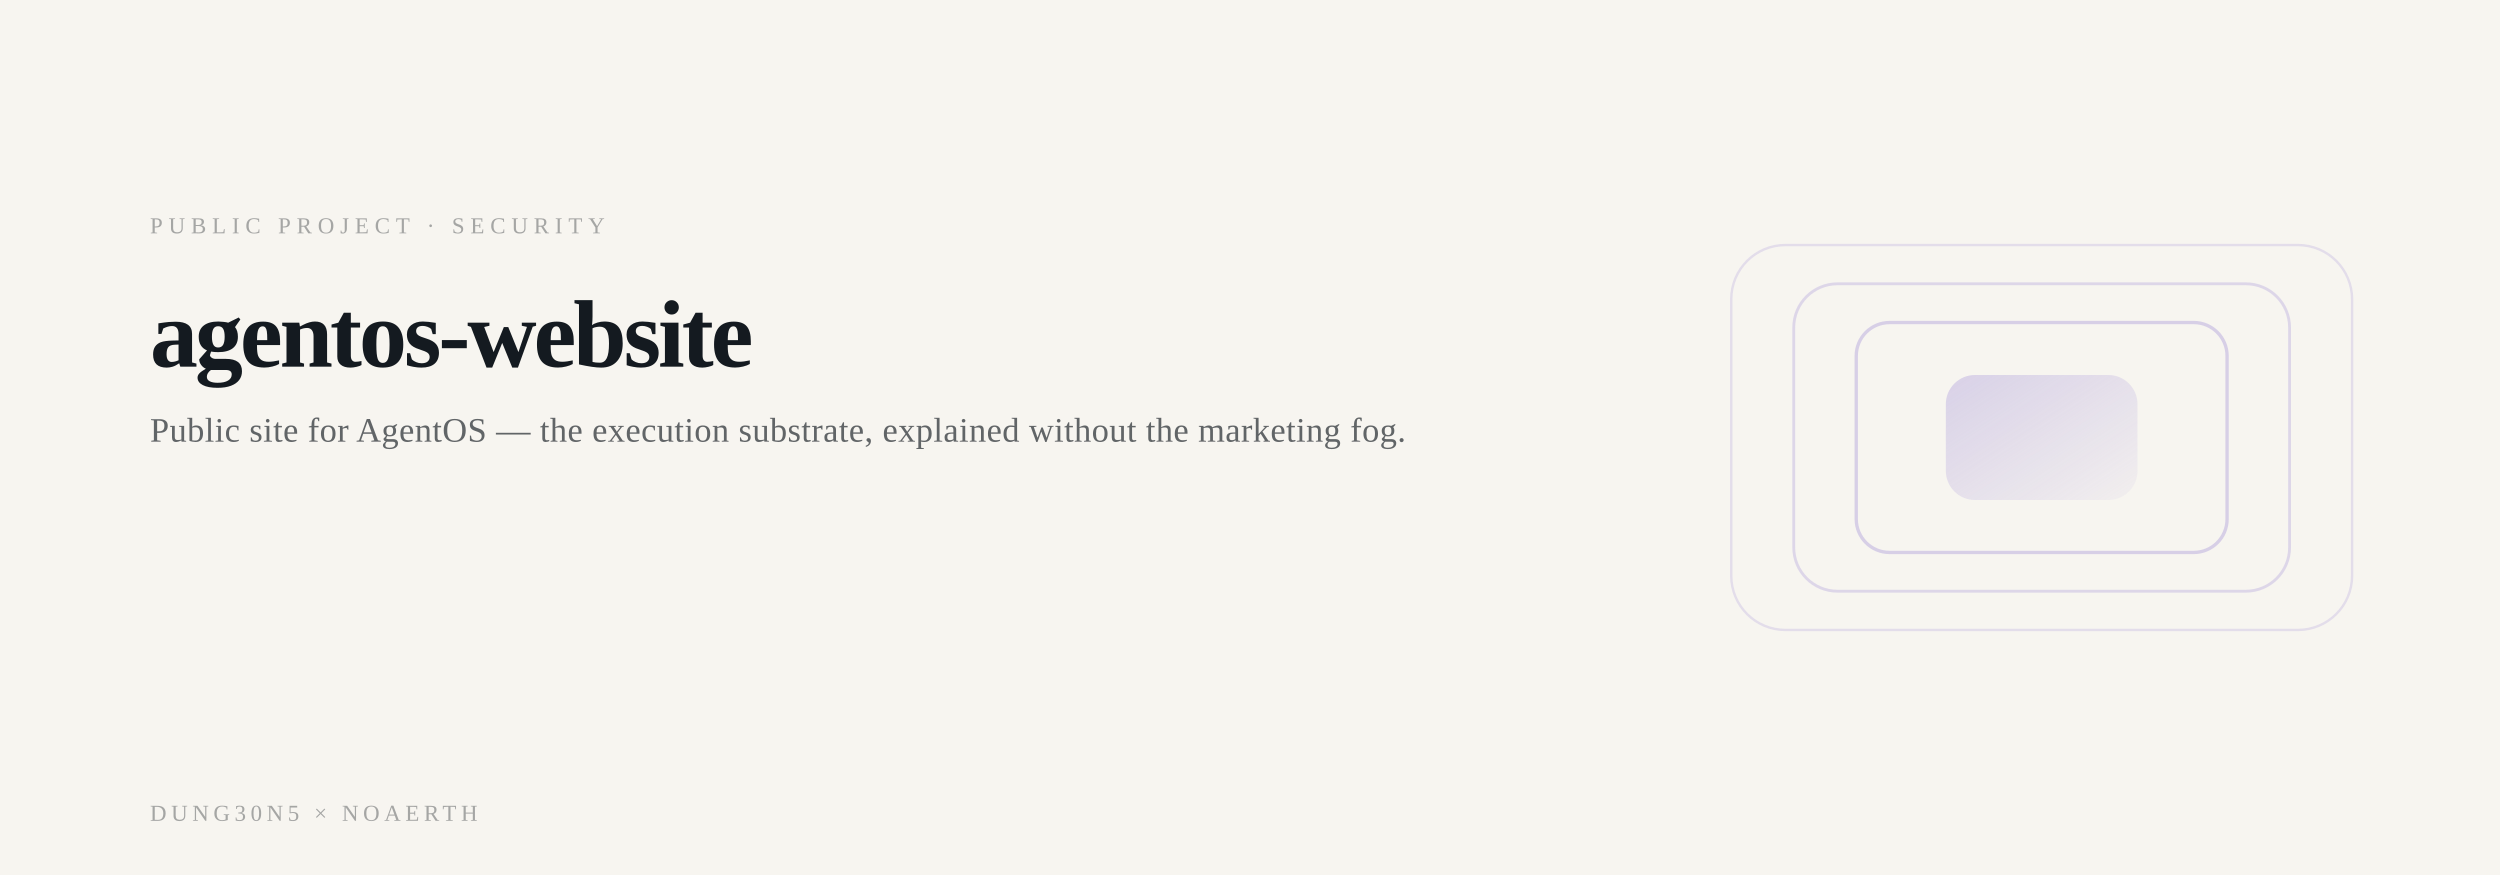
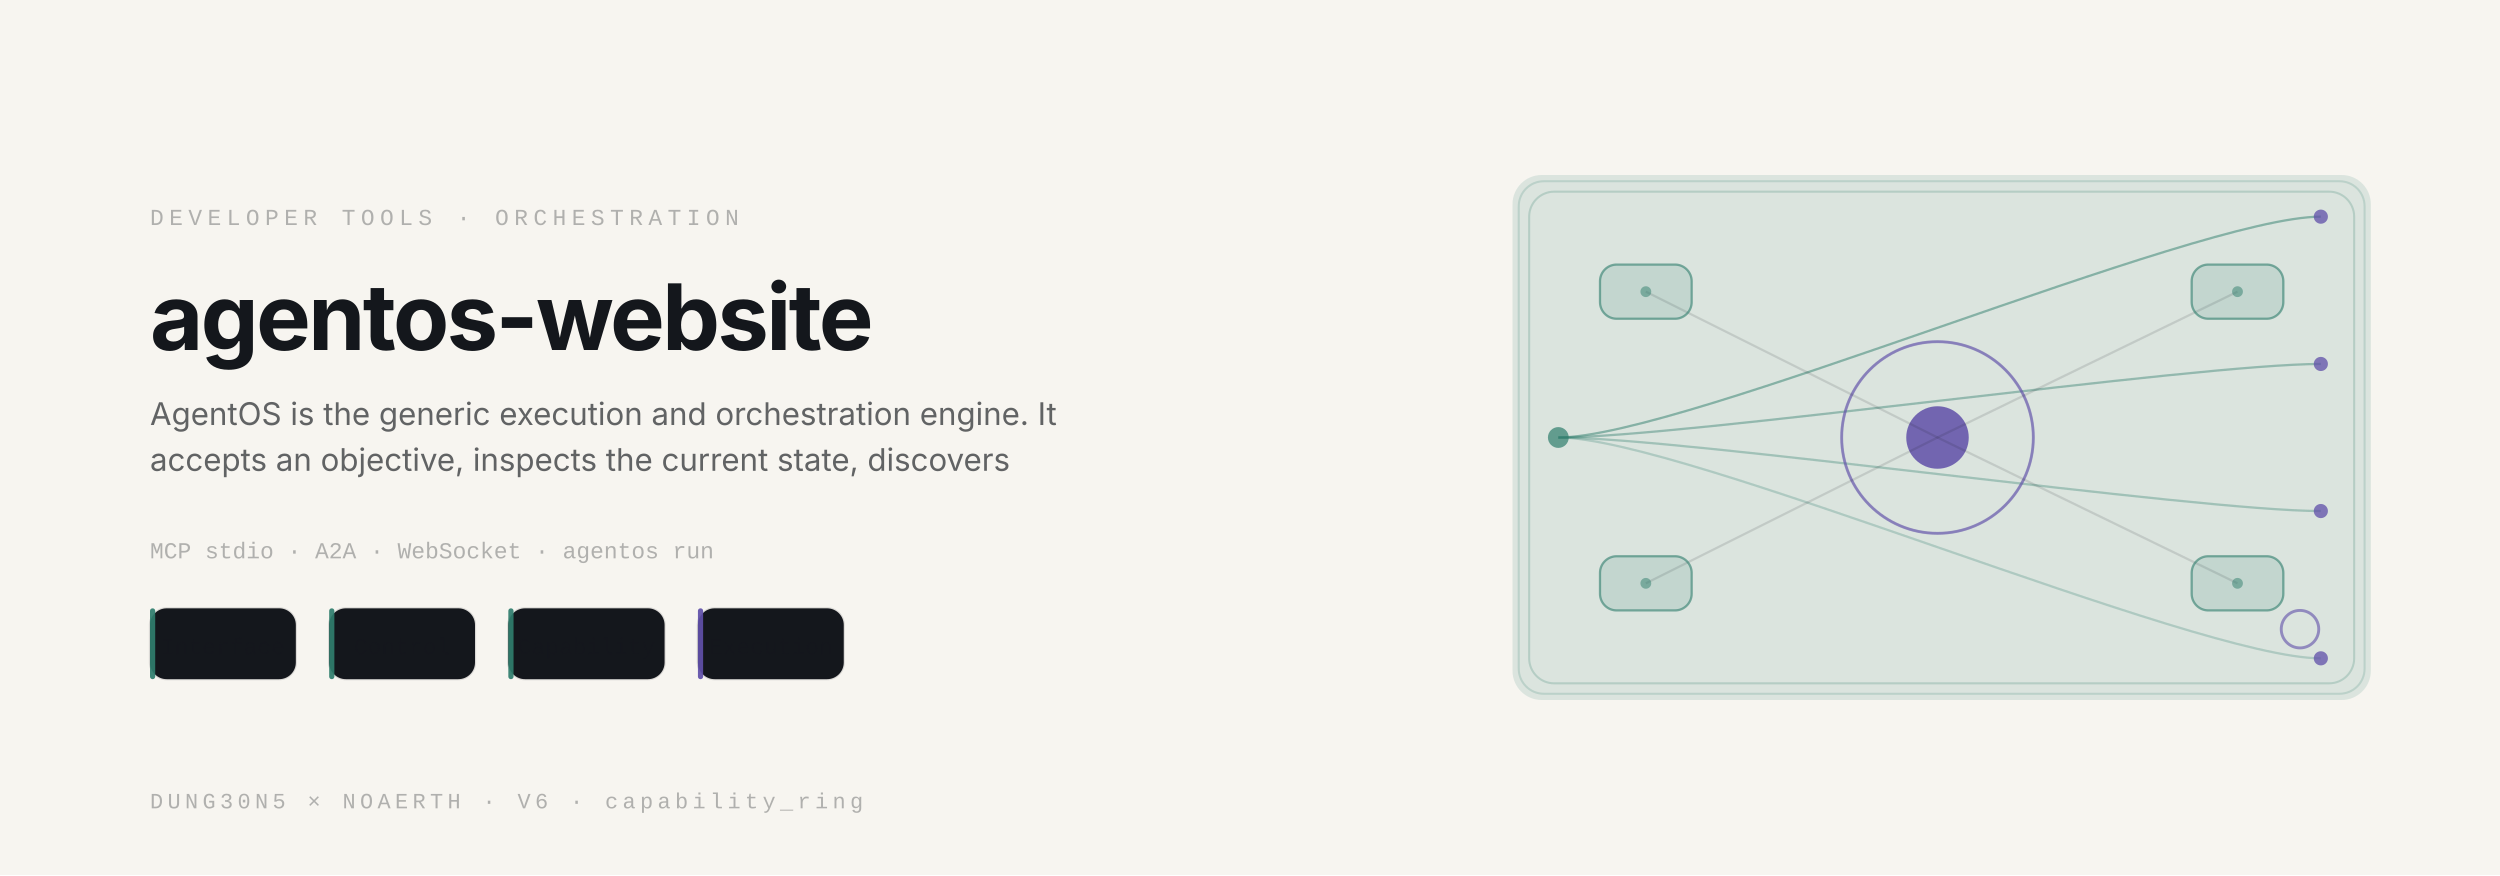
- <svg xmlns="http://www.w3.org/2000/svg" viewBox="0 0 1200 420" width="1200" height="420" role="img" aria-label="agentos-website: lattice with partial connectivity. Motion depicts peers exchange state and converge.">
-   <defs>
-     <linearGradient id="hero-agentos-website-light-a" x1="0" y1="0" x2="1" y2="1">
-       <stop offset="0" stop-color="#9d8bd6" stop-opacity="0.85" />
-       <stop offset="1" stop-color="#9d8bd6" stop-opacity="0.15" />
-     </linearGradient>
-   </defs>
+ <svg xmlns="http://www.w3.org/2000/svg" viewBox="0 0 1200 420" width="1200" height="420" role="img" aria-label="agentos-website: Interface Layer → Control Layer → Capability Layer → Execution Layer">
  <rect width="1200" height="420" fill="#f7f5f0" />
-   <rect x="891" y="154.82" width="178" height="110.36" rx="16" fill="none" stroke="#9d8bd6" stroke-width="1.60" opacity="0.36" />
-   <rect x="861" y="136.22" width="238" height="147.56" rx="21" fill="none" stroke="#9d8bd6" stroke-width="1.38" opacity="0.29" />
-   <rect x="831" y="117.62" width="298" height="184.76" rx="26" fill="none" stroke="#9d8bd6" stroke-width="1.16" opacity="0.23" />
-   <rect x="934" y="180" width="92" height="60" rx="14" fill="url(#hero-agentos-website-light-a)" opacity="0.40" />
-   <text x="72" y="112" fill="#141a205c" font-size="11" letter-spacing="2.8">PUBLIC PROJECT · SECURITY</text>
-   <text x="72" y="176" fill="#141a20" font-size="46" font-weight="660" letter-spacing="-1.4">agentos-website</text>
-   <text x="72" y="212" fill="#141a20a8" font-size="16.5" letter-spacing="0.2">Public site for AgentOS — the execution substrate, explained without the marketing fog.</text>
-   <rect x="72" y="266" width="106" height="40" rx="9" fill="#141a20" fill-opacity="0.05" stroke="#f4efe424" stroke-width="1.1" opacity="0">
-     <animate attributeName="opacity" from="0" to="1" dur="0.5s" begin="0.50s" fill="freeze" />
-   </rect>
-   <rect x="72" y="266" width="2.5" height="40" rx="1.2" fill="#9d8bd6" opacity="0">
-     <animate attributeName="opacity" from="0" to="0.9" dur="0.5s" begin="0.50s" fill="freeze" />
-   </rect>
-   <text x="125" y="291" fill="#141a20" font-size="11.5" text-anchor="middle" font-family="ui-monospace,SFMono-Regular,Menlo,monospace" opacity="0">request<animate attributeName="opacity" from="0" to="1" dur="0.5s" begin="0.65s" fill="freeze" />
-   </text>
-   <rect x="194" y="266" width="106" height="40" rx="9" fill="#141a20" fill-opacity="0.05" stroke="#f4efe424" stroke-width="1.1" opacity="0">
-     <animate attributeName="opacity" from="0" to="1" dur="0.5s" begin="1.00s" fill="freeze" />
-   </rect>
-   <rect x="194" y="266" width="2.5" height="40" rx="1.2" fill="#9d8bd6" opacity="0">
-     <animate attributeName="opacity" from="0" to="0.9" dur="0.5s" begin="1.00s" fill="freeze" />
-   </rect>
-   <text x="247" y="291" fill="#141a20" font-size="11.5" text-anchor="middle" font-family="ui-monospace,SFMono-Regular,Menlo,monospace" opacity="0">peer exchange<animate attributeName="opacity" from="0" to="1" dur="0.5s" begin="1.15s" fill="freeze" />
-   </text>
-   <rect x="316" y="266" width="106" height="40" rx="9" fill="#141a20" fill-opacity="0.05" stroke="#f4efe424" stroke-width="1.1" opacity="0">
-     <animate attributeName="opacity" from="0" to="1" dur="0.5s" begin="1.50s" fill="freeze" />
-   </rect>
-   <rect x="316" y="266" width="2.5" height="40" rx="1.2" fill="#9d8bd6" opacity="0">
-     <animate attributeName="opacity" from="0" to="0.9" dur="0.5s" begin="1.50s" fill="freeze" />
-   </rect>
-   <text x="369" y="291" fill="#141a20" font-size="11.5" text-anchor="middle" font-family="ui-monospace,SFMono-Regular,Menlo,monospace" opacity="0">attest<animate attributeName="opacity" from="0" to="1" dur="0.5s" begin="1.65s" fill="freeze" />
-   </text>
-   <rect x="438" y="266" width="106" height="40" rx="9" fill="#141a20" fill-opacity="0.05" stroke="#f4efe424" stroke-width="1.1" opacity="0">
-     <animate attributeName="opacity" from="0" to="1" dur="0.5s" begin="2.00s" fill="freeze" />
-   </rect>
-   <rect x="438" y="266" width="2.5" height="40" rx="1.2" fill="#e7c27a" opacity="0">
-     <animate attributeName="opacity" from="0" to="0.9" dur="0.5s" begin="2.00s" fill="freeze" />
-   </rect>
-   <text x="491" y="291" fill="#141a20" font-size="11.5" text-anchor="middle" font-family="ui-monospace,SFMono-Regular,Menlo,monospace" opacity="0">accept<animate attributeName="opacity" from="0" to="1" dur="0.5s" begin="2.15s" fill="freeze" />
-   </text>
-   <text x="72" y="394" fill="#141a205c" font-size="11" letter-spacing="2.2">DUNG30N5 × NOAERTH</text>
+   <text x="72" y="108" font-family="ui-monospace, SFMono-Regular, Menlo, Monaco, Consolas, 'Liberation Mono', monospace" font-size="11" letter-spacing="2.6" fill="#14171c4f">DEVELOPER TOOLS · ORCHESTRATION</text>
+   <text x="72" y="168" font-family="-apple-system, BlinkMacSystemFont, 'Segoe UI', Inter, Helvetica, Arial, sans-serif" font-size="44" font-weight="660" letter-spacing="-1.2" fill="#14171c">agentos-website</text>
+   <text x="72" y="204" font-family="-apple-system, BlinkMacSystemFont, 'Segoe UI', Inter, Helvetica, Arial, sans-serif" font-size="15" fill="#14171ca8">AgentOS is the generic execution and orchestration engine. It</text>
+   <text x="72" y="226" font-family="-apple-system, BlinkMacSystemFont, 'Segoe UI', Inter, Helvetica, Arial, sans-serif" font-size="15" fill="#14171ca8">accepts an objective, inspects the current state, discovers</text>
+   <text x="72" y="268" font-family="ui-monospace, SFMono-Regular, Menlo, Monaco, Consolas, 'Liberation Mono', monospace" font-size="11" fill="#14171c4f">MCP stdio · A2A · WebSocket · agentos run</text>
+   <rect x="72.0" y="292.0" width="70.0" height="34.0" rx="8" fill="#14171c" stroke="#14171c1f" stroke-width="1.1" />
+   <rect x="72.0" y="292.0" width="2.5" height="34.0" rx="1.2" fill="#2f7d6c" opacity="0.92" />
+   <text x="107.0" y="314" font-family="ui-monospace, SFMono-Regular, Menlo, Monaco, Consolas, 'Liberation Mono', monospace" font-size="11" fill="#14171c" fill-opacity="0.82" text-anchor="middle">Interface</text>
+   <rect x="158.0" y="292.0" width="70.0" height="34.0" rx="8" fill="#14171c" stroke="#14171c1f" stroke-width="1.1" />
+   <rect x="158.0" y="292.0" width="2.5" height="34.0" rx="1.2" fill="#2f7d6c" opacity="0.92" />
+   <text x="193.0" y="314" font-family="ui-monospace, SFMono-Regular, Menlo, Monaco, Consolas, 'Liberation Mono', monospace" font-size="11" fill="#14171c" fill-opacity="0.82" text-anchor="middle">Control</text>
+   <rect x="244.0" y="292.0" width="75.0" height="34.0" rx="8" fill="#14171c" stroke="#14171c1f" stroke-width="1.1" />
+   <rect x="244.0" y="292.0" width="2.5" height="34.0" rx="1.2" fill="#2f7d6c" opacity="0.92" />
+   <text x="281.5" y="314" font-family="ui-monospace, SFMono-Regular, Menlo, Monaco, Consolas, 'Liberation Mono', monospace" font-size="11" fill="#14171c" fill-opacity="0.82" text-anchor="middle">Capability</text>
+   <rect x="335.0" y="292.0" width="70.0" height="34.0" rx="8" fill="#14171c" stroke="#14171c1f" stroke-width="1.1" />
+   <rect x="335.0" y="292.0" width="2.5" height="34.0" rx="1.2" fill="#5f4fa8" opacity="0.92" />
+   <text x="370.0" y="314" font-family="ui-monospace, SFMono-Regular, Menlo, Monaco, Consolas, 'Liberation Mono', monospace" font-size="11" fill="#14171c" fill-opacity="0.82" text-anchor="middle">Execution</text>
+   <rect x="726.0" y="84.0" width="412.0" height="252.0" rx="14" fill="#2f7d6c" fill-opacity="0.14" />
+   <rect x="729.0" y="87.0" width="406.0" height="246.0" rx="12" fill="none" stroke="#2f7d6c" stroke-width="1" stroke-opacity="0.18" />
+   <circle cx="748.0" cy="210.0" r="5" fill="#2f7d6c" opacity="0.7" />
+   <path d="M748.0 210.0 C808.0 210.0 1054.0 104.0 1114.0 104.0" fill="none" stroke="#2f7d6c" stroke-width="1.1" opacity="0.50" />
+   <circle cx="1114.0" cy="104.0" r="3.4" fill="#5f4fa8" opacity="0.75" />
+   <path d="M748.0 210.0 C808.0 210.0 1054.0 174.7 1114.0 174.7" fill="none" stroke="#2f7d6c" stroke-width="1.1" opacity="0.42" />
+   <circle cx="1114.0" cy="174.7" r="3.4" fill="#5f4fa8" opacity="0.75" />
+   <path d="M748.0 210.0 C808.0 210.0 1054.0 245.3 1114.0 245.3" fill="none" stroke="#2f7d6c" stroke-width="1.1" opacity="0.34" />
+   <circle cx="1114.0" cy="245.3" r="3.4" fill="#5f4fa8" opacity="0.75" />
+   <path d="M748.0 210.0 C808.0 210.0 1054.0 316.0 1114.0 316.0" fill="none" stroke="#2f7d6c" stroke-width="1.1" opacity="0.26" />
+   <circle cx="1114.0" cy="316.0" r="3.4" fill="#5f4fa8" opacity="0.75" />
+   <rect x="734.0" y="92.0" width="396.0" height="236.0" rx="12" fill="none" stroke="#2f7d6c" stroke-width="1" stroke-opacity="0.22" />
+   <circle cx="1104.0" cy="302.0" r="9" fill="none" stroke="#5f4fa8" stroke-width="1.4" opacity="0.6" />
+   <circle cx="930" cy="210" r="46" fill="none" stroke="#5f4fa8" stroke-width="1.4" opacity="0.55" />
+   <circle cx="930" cy="210" r="15" fill="#5f4fa8" opacity="0.85" />
+   <circle cx="930.0" cy="210.0" r="46.0" fill="none" stroke="#5f4fa8" stroke-width="1.1" opacity="0.28" />
+   <line x1="790" y1="140" x2="930" y2="210" stroke="#14171c1f" stroke-width="1.1" />
+   <circle cx="790.0" cy="140.0" r="2.6" fill="#2f7d6c" opacity="0.5" />
+   <rect x="768" y="127" width="44" height="26" rx="8" fill="#2f7d6c" fill-opacity="0.14" stroke="#2f7d6c" stroke-width="1.1" stroke-opacity="0.6" opacity="1" />
+   <line x1="1074" y1="140" x2="930" y2="210" stroke="#14171c1f" stroke-width="1.1" />
+   <circle cx="1074.0" cy="140.0" r="2.6" fill="#2f7d6c" opacity="0.5" />
+   <rect x="1052" y="127" width="44" height="26" rx="8" fill="#2f7d6c" fill-opacity="0.14" stroke="#2f7d6c" stroke-width="1.1" stroke-opacity="0.6" opacity="1" />
+   <line x1="790" y1="280" x2="930" y2="210" stroke="#14171c1f" stroke-width="1.1" />
+   <circle cx="790.0" cy="280.0" r="2.6" fill="#2f7d6c" opacity="0.5" />
+   <rect x="768" y="267" width="44" height="26" rx="8" fill="#2f7d6c" fill-opacity="0.14" stroke="#2f7d6c" stroke-width="1.1" stroke-opacity="0.6" opacity="1" />
+   <line x1="1074" y1="280" x2="930" y2="210" stroke="#14171c1f" stroke-width="1.1" />
+   <circle cx="1074.0" cy="280.0" r="2.6" fill="#2f7d6c" opacity="0.5" />
+   <rect x="1052" y="267" width="44" height="26" rx="8" fill="#2f7d6c" fill-opacity="0.14" stroke="#2f7d6c" stroke-width="1.1" stroke-opacity="0.6" opacity="1" />
+   <text x="72" y="388" font-family="ui-monospace, SFMono-Regular, Menlo, Monaco, Consolas, 'Liberation Mono', monospace" font-size="10.5" letter-spacing="2.1" fill="#14171c4f">DUNG30N5 × NOAERTH · V6 · capability_ring</text>
</svg>
